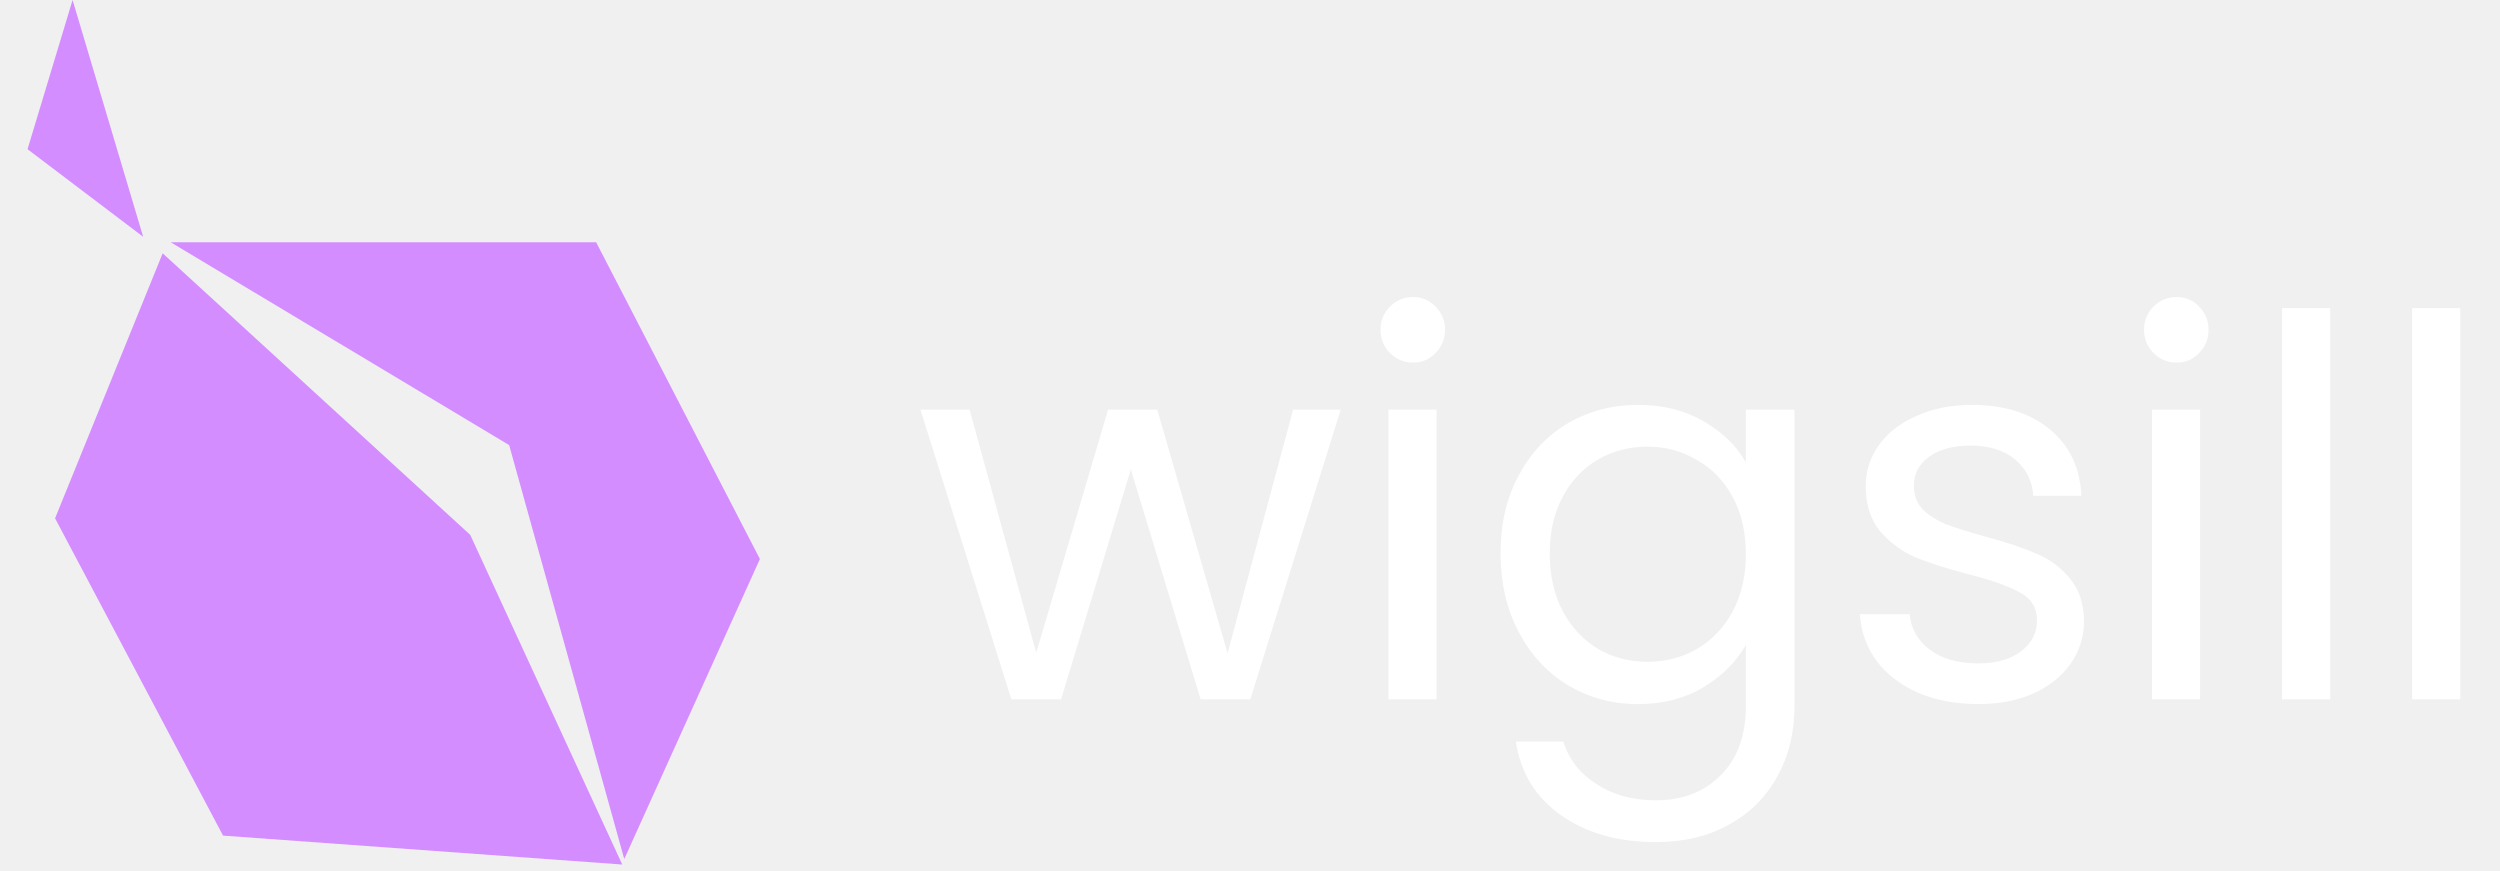
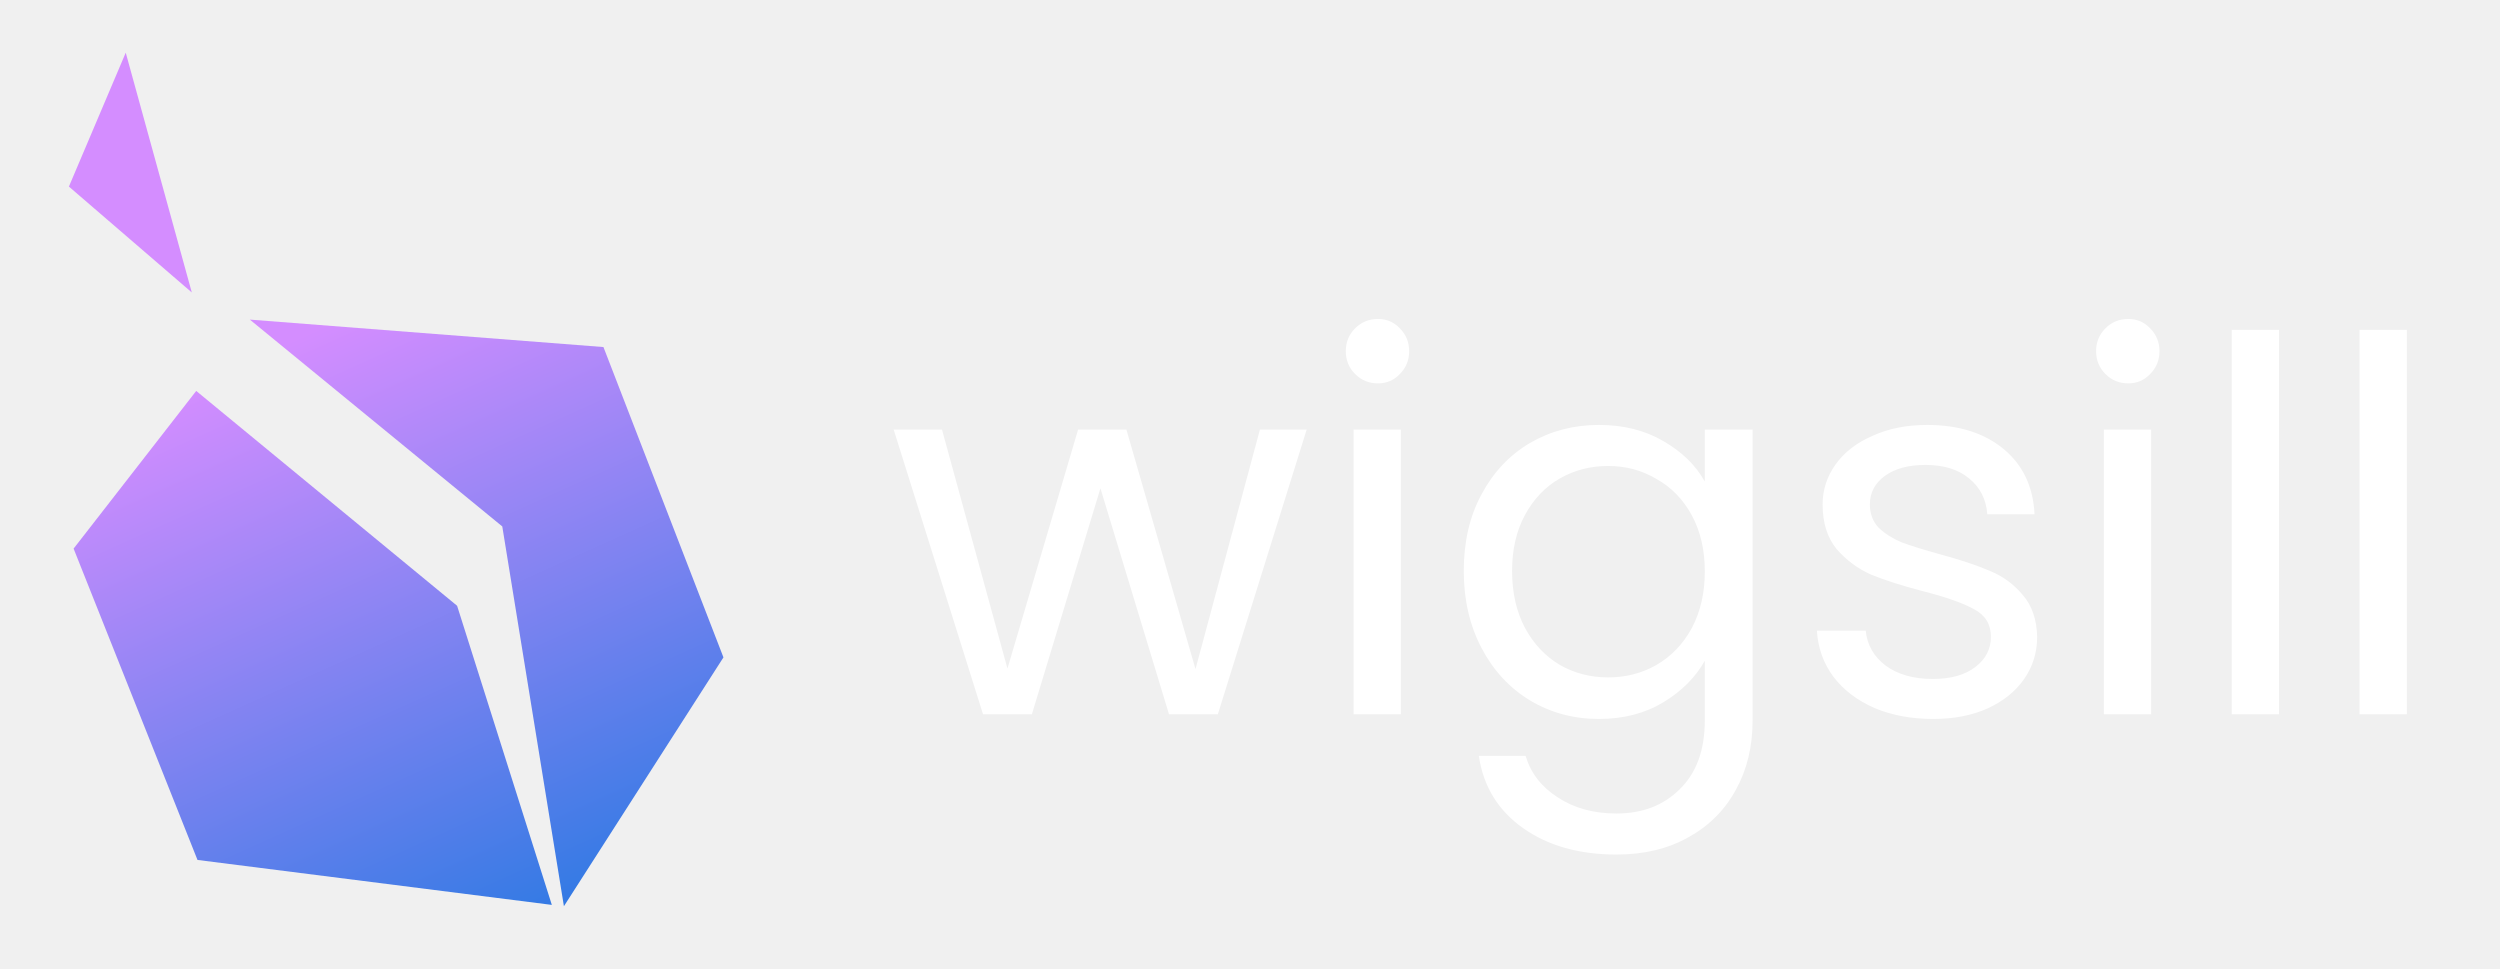
- <svg xmlns="http://www.w3.org/2000/svg" width="454" height="158" viewBox="0 0 454 158" fill="none">
-   <g clip-path="url(#clip0_5_45)">
-     <path d="M40.509 151.75L113 157L85.39 97.125L29.541 46L10 94.125L40.509 151.75Z" fill="#D48DFF" />
-     <path d="M108.264 44L31 44L92.463 80.829L113.365 156L138 101.514L108.264 44Z" fill="#D48DFF" />
-     <path d="M5 27.098L26 43L13.18 0L5 27.098Z" fill="#D48DFF" />
-     <path d="M243.472 74.392L227.056 127H218.032L205.36 85.24L192.688 127H183.664L167.152 74.392H176.08L188.176 118.552L201.232 74.392H210.16L222.928 118.648L234.832 74.392H243.472ZM256.654 65.848C254.99 65.848 253.582 65.272 252.43 64.12C251.278 62.968 250.702 61.56 250.702 59.896C250.702 58.232 251.278 56.824 252.43 55.672C253.582 54.52 254.99 53.944 256.654 53.944C258.254 53.944 259.598 54.52 260.686 55.672C261.838 56.824 262.414 58.232 262.414 59.896C262.414 61.56 261.838 62.968 260.686 64.12C259.598 65.272 258.254 65.848 256.654 65.848ZM260.878 74.392V127H252.142V74.392H260.878ZM297.463 73.528C302.007 73.528 305.975 74.52 309.367 76.504C312.823 78.488 315.383 80.984 317.047 83.992V74.392H325.879V128.152C325.879 132.952 324.855 137.208 322.807 140.92C320.759 144.696 317.815 147.64 313.975 149.752C310.199 151.864 305.783 152.92 300.727 152.92C293.815 152.92 288.055 151.288 283.447 148.024C278.839 144.76 276.119 140.312 275.287 134.68H283.927C284.887 137.88 286.871 140.44 289.879 142.36C292.887 144.344 296.503 145.336 300.727 145.336C305.527 145.336 309.431 143.832 312.439 140.824C315.511 137.816 317.047 133.592 317.047 128.152V117.112C315.319 120.184 312.759 122.744 309.367 124.792C305.975 126.84 302.007 127.864 297.463 127.864C292.791 127.864 288.535 126.712 284.695 124.408C280.919 122.104 277.943 118.872 275.767 114.712C273.591 110.552 272.503 105.816 272.503 100.504C272.503 95.128 273.591 90.424 275.767 86.392C277.943 82.296 280.919 79.128 284.695 76.888C288.535 74.648 292.791 73.528 297.463 73.528ZM317.047 100.6C317.047 96.632 316.247 93.176 314.647 90.232C313.047 87.288 310.871 85.048 308.119 83.512C305.431 81.912 302.455 81.112 299.191 81.112C295.927 81.112 292.951 81.88 290.263 83.416C287.575 84.952 285.431 87.192 283.831 90.136C282.231 93.08 281.431 96.536 281.431 100.504C281.431 104.536 282.231 108.056 283.831 111.064C285.431 114.008 287.575 116.28 290.263 117.88C292.951 119.416 295.927 120.184 299.191 120.184C302.455 120.184 305.431 119.416 308.119 117.88C310.871 116.28 313.047 114.008 314.647 111.064C316.247 108.056 317.047 104.568 317.047 100.6ZM359.266 127.864C355.234 127.864 351.618 127.192 348.418 125.848C345.218 124.44 342.69 122.52 340.834 120.088C338.978 117.592 337.954 114.744 337.762 111.544H346.786C347.042 114.168 348.258 116.312 350.434 117.976C352.674 119.64 355.586 120.472 359.17 120.472C362.498 120.472 365.122 119.736 367.042 118.264C368.962 116.792 369.922 114.936 369.922 112.696C369.922 110.392 368.898 108.696 366.85 107.608C364.802 106.456 361.634 105.336 357.346 104.248C353.442 103.224 350.242 102.2 347.746 101.176C345.314 100.088 343.202 98.52 341.41 96.472C339.682 94.36 338.818 91.608 338.818 88.216C338.818 85.528 339.618 83.064 341.218 80.824C342.818 78.584 345.09 76.824 348.034 75.544C350.978 74.2 354.338 73.528 358.114 73.528C363.938 73.528 368.642 75 372.226 77.944C375.81 80.888 377.73 84.92 377.986 90.04H369.25C369.058 87.288 367.938 85.08 365.89 83.416C363.906 81.752 361.218 80.92 357.826 80.92C354.69 80.92 352.194 81.592 350.338 82.936C348.482 84.28 347.554 86.04 347.554 88.216C347.554 89.944 348.098 91.384 349.186 92.536C350.338 93.624 351.746 94.52 353.41 95.224C355.138 95.864 357.506 96.6 360.514 97.432C364.29 98.456 367.362 99.48 369.73 100.504C372.098 101.464 374.114 102.936 375.778 104.92C377.506 106.904 378.402 109.496 378.466 112.696C378.466 115.576 377.666 118.168 376.066 120.472C374.466 122.776 372.194 124.6 369.25 125.944C366.37 127.224 363.042 127.864 359.266 127.864ZM395.31 65.848C393.646 65.848 392.238 65.272 391.086 64.12C389.934 62.968 389.358 61.56 389.358 59.896C389.358 58.232 389.934 56.824 391.086 55.672C392.238 54.52 393.646 53.944 395.31 53.944C396.91 53.944 398.254 54.52 399.342 55.672C400.494 56.824 401.07 58.232 401.07 59.896C401.07 61.56 400.494 62.968 399.342 64.12C398.254 65.272 396.91 65.848 395.31 65.848ZM399.534 74.392V127H390.798V74.392H399.534ZM423.159 55.96V127H414.423V55.96H423.159ZM446.784 55.96V127H438.048V55.96H446.784Z" fill="white" />
+ <svg xmlns="http://www.w3.org/2000/svg" viewBox="0 0 462 179" fill="none">
+   <g clip-path="url(#clip0_13_16)">
+     <path d="M36.497 158.918L101.978 167.224L84.472 111.946L36.261 72.243L13.601 101.383L36.497 158.918Z" fill="url(#paint0_linear_13_16)" />
+     <path d="M111.516 64.134L46.165 59.06L92.821 97.285L104.211 167.466L133.693 121.484L111.516 64.134Z" fill="url(#paint1_linear_13_16)" />
+     <path d="M12.734 34.481L35.446 54.05L23.236 9.736L12.734 34.481Z" fill="url(#paint2_linear_13_16)" />
+     <path d="M241.472 79.392L225.056 132H216.032L203.36 90.24L190.688 132H181.664L165.152 79.392H174.08L186.176 123.552L199.232 79.392H208.16L220.928 123.648L232.832 79.392H241.472ZM254.654 70.848C252.99 70.848 251.582 70.272 250.43 69.12C249.278 67.968 248.702 66.56 248.702 64.896C248.702 63.232 249.278 61.824 250.43 60.672C251.582 59.52 252.99 58.944 254.654 58.944C256.254 58.944 257.598 59.52 258.686 60.672C259.838 61.824 260.414 63.232 260.414 64.896C260.414 66.56 259.838 67.968 258.686 69.12C257.598 70.272 256.254 70.848 254.654 70.848ZM258.878 79.392V132H250.142V79.392H258.878ZM295.463 78.528C300.007 78.528 303.975 79.52 307.367 81.504C310.823 83.488 313.383 85.984 315.047 88.992V79.392H323.879V133.152C323.879 137.952 322.855 142.208 320.807 145.92C318.759 149.696 315.815 152.64 311.975 154.752C308.199 156.864 303.783 157.92 298.727 157.92C291.815 157.92 286.055 156.288 281.447 153.024C276.839 149.76 274.119 145.312 273.287 139.68H281.927C282.887 142.88 284.871 145.44 287.879 147.36C290.887 149.344 294.503 150.336 298.727 150.336C303.527 150.336 307.431 148.832 310.439 145.824C313.511 142.816 315.047 138.592 315.047 133.152V122.112C313.319 125.184 310.759 127.744 307.367 129.792C303.975 131.84 300.007 132.864 295.463 132.864C290.791 132.864 286.535 131.712 282.695 129.408C278.919 127.104 275.943 123.872 273.767 119.712C271.591 115.552 270.503 110.816 270.503 105.504C270.503 100.128 271.591 95.424 273.767 91.392C275.943 87.296 278.919 84.128 282.695 81.888C286.535 79.648 290.791 78.528 295.463 78.528ZM315.047 105.6C315.047 101.632 314.247 98.176 312.647 95.232C311.047 92.288 308.871 90.048 306.119 88.512C303.431 86.912 300.455 86.112 297.191 86.112C293.927 86.112 290.951 86.88 288.263 88.416C285.575 89.952 283.431 92.192 281.831 95.136C280.231 98.08 279.431 101.536 279.431 105.504C279.431 109.536 280.231 113.056 281.831 116.064C283.431 119.008 285.575 121.28 288.263 122.88C290.951 124.416 293.927 125.184 297.191 125.184C300.455 125.184 303.431 124.416 306.119 122.88C308.871 121.28 311.047 119.008 312.647 116.064C314.247 113.056 315.047 109.568 315.047 105.6ZM357.266 132.864C353.234 132.864 349.618 132.192 346.418 130.848C343.218 129.44 340.69 127.52 338.834 125.088C336.978 122.592 335.954 119.744 335.762 116.544H344.786C345.042 119.168 346.258 121.312 348.434 122.976C350.674 124.64 353.586 125.472 357.17 125.472C360.498 125.472 363.122 124.736 365.042 123.264C366.962 121.792 367.922 119.936 367.922 117.696C367.922 115.392 366.898 113.696 364.85 112.608C362.802 111.456 359.634 110.336 355.346 109.248C351.442 108.224 348.242 107.2 345.746 106.176C343.314 105.088 341.202 103.52 339.41 101.472C337.682 99.36 336.818 96.608 336.818 93.216C336.818 90.528 337.618 88.064 339.218 85.824C340.818 83.584 343.09 81.824 346.034 80.544C348.978 79.2 352.338 78.528 356.114 78.528C361.938 78.528 366.642 80 370.226 82.944C373.81 85.888 375.73 89.92 375.986 95.04H367.25C367.058 92.288 365.938 90.08 363.89 88.416C361.906 86.752 359.218 85.92 355.826 85.92C352.69 85.92 350.194 86.592 348.338 87.936C346.482 89.28 345.554 91.04 345.554 93.216C345.554 94.944 346.098 96.384 347.186 97.536C348.338 98.624 349.746 99.52 351.41 100.224C353.138 100.864 355.506 101.6 358.514 102.432C362.29 103.456 365.362 104.48 367.73 105.504C370.098 106.464 372.114 107.936 373.778 109.92C375.506 111.904 376.402 114.496 376.466 117.696C376.466 120.576 375.666 123.168 374.066 125.472C372.466 127.776 370.194 129.6 367.25 130.944C364.37 132.224 361.042 132.864 357.266 132.864ZM393.31 70.848C391.646 70.848 390.238 70.272 389.086 69.12C387.934 67.968 387.358 66.56 387.358 64.896C387.358 63.232 387.934 61.824 389.086 60.672C390.238 59.52 391.646 58.944 393.31 58.944C394.91 58.944 396.254 59.52 397.342 60.672C398.494 61.824 399.07 63.232 399.07 64.896C399.07 66.56 398.494 67.968 397.342 69.12C396.254 70.272 394.91 70.848 393.31 70.848ZM397.534 79.392V132H388.798V79.392H397.534ZM421.159 60.96V132H412.423V60.96H421.159ZM444.784 60.96V132H436.048V60.96H444.784Z" fill="white" />
  </g>
  <defs>
-     <clipPath id="clip0_5_45">
-       <rect width="454" height="158" fill="white" />
+     <linearGradient id="paint0_linear_13_16" x1="50.5" y1="64.5" x2="98" y2="170" gradientUnits="userSpaceOnUse">
+       <stop stop-color="#D48DFF" />
+       <stop offset="1" stop-color="#337AE4" />
+     </linearGradient>
+     <linearGradient id="paint1_linear_13_16" x1="50.5" y1="64.5" x2="98" y2="170" gradientUnits="userSpaceOnUse">
+       <stop stop-color="#D48DFF" />
+       <stop offset="1" stop-color="#337AE4" />
+     </linearGradient>
+     <linearGradient id="paint2_linear_13_16" x1="50.5" y1="64.5" x2="98" y2="170" gradientUnits="userSpaceOnUse">
+       <stop stop-color="#D48DFF" />
+       <stop offset="1" stop-color="#337AE4" />
+     </linearGradient>
+     <clipPath id="clip0_13_16">
+       <rect width="462" height="179" fill="white" />
    </clipPath>
  </defs>
</svg>
